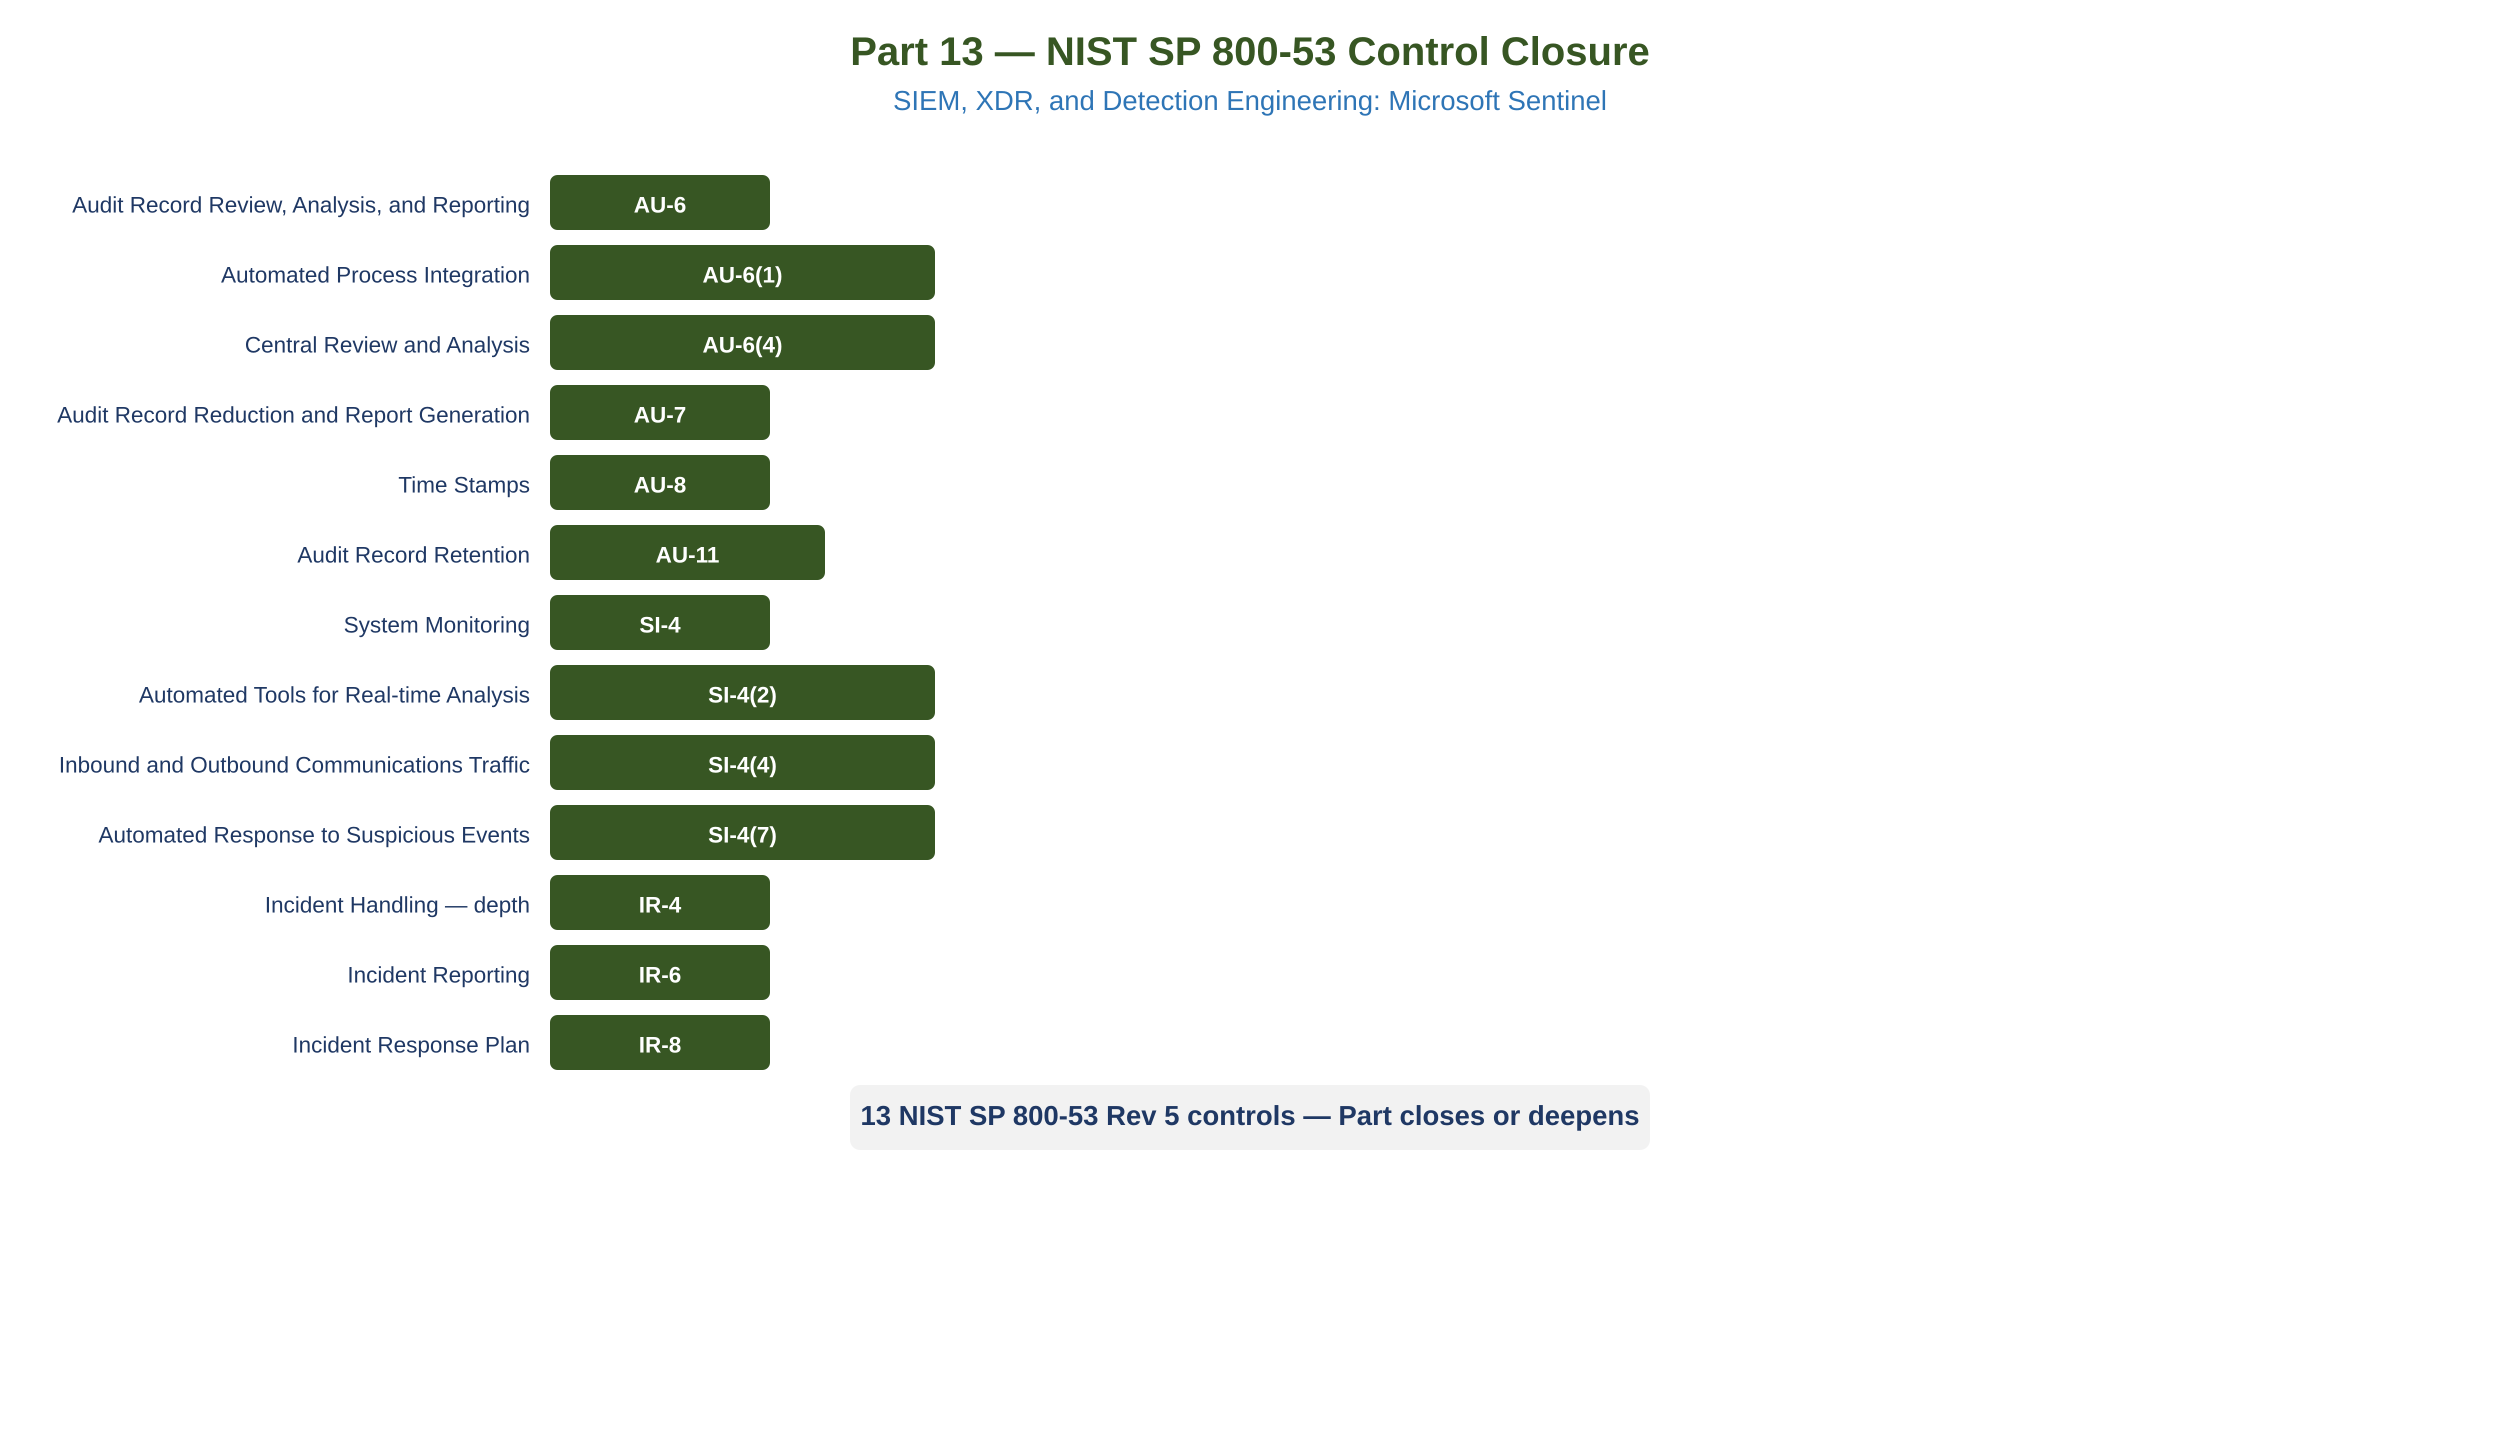
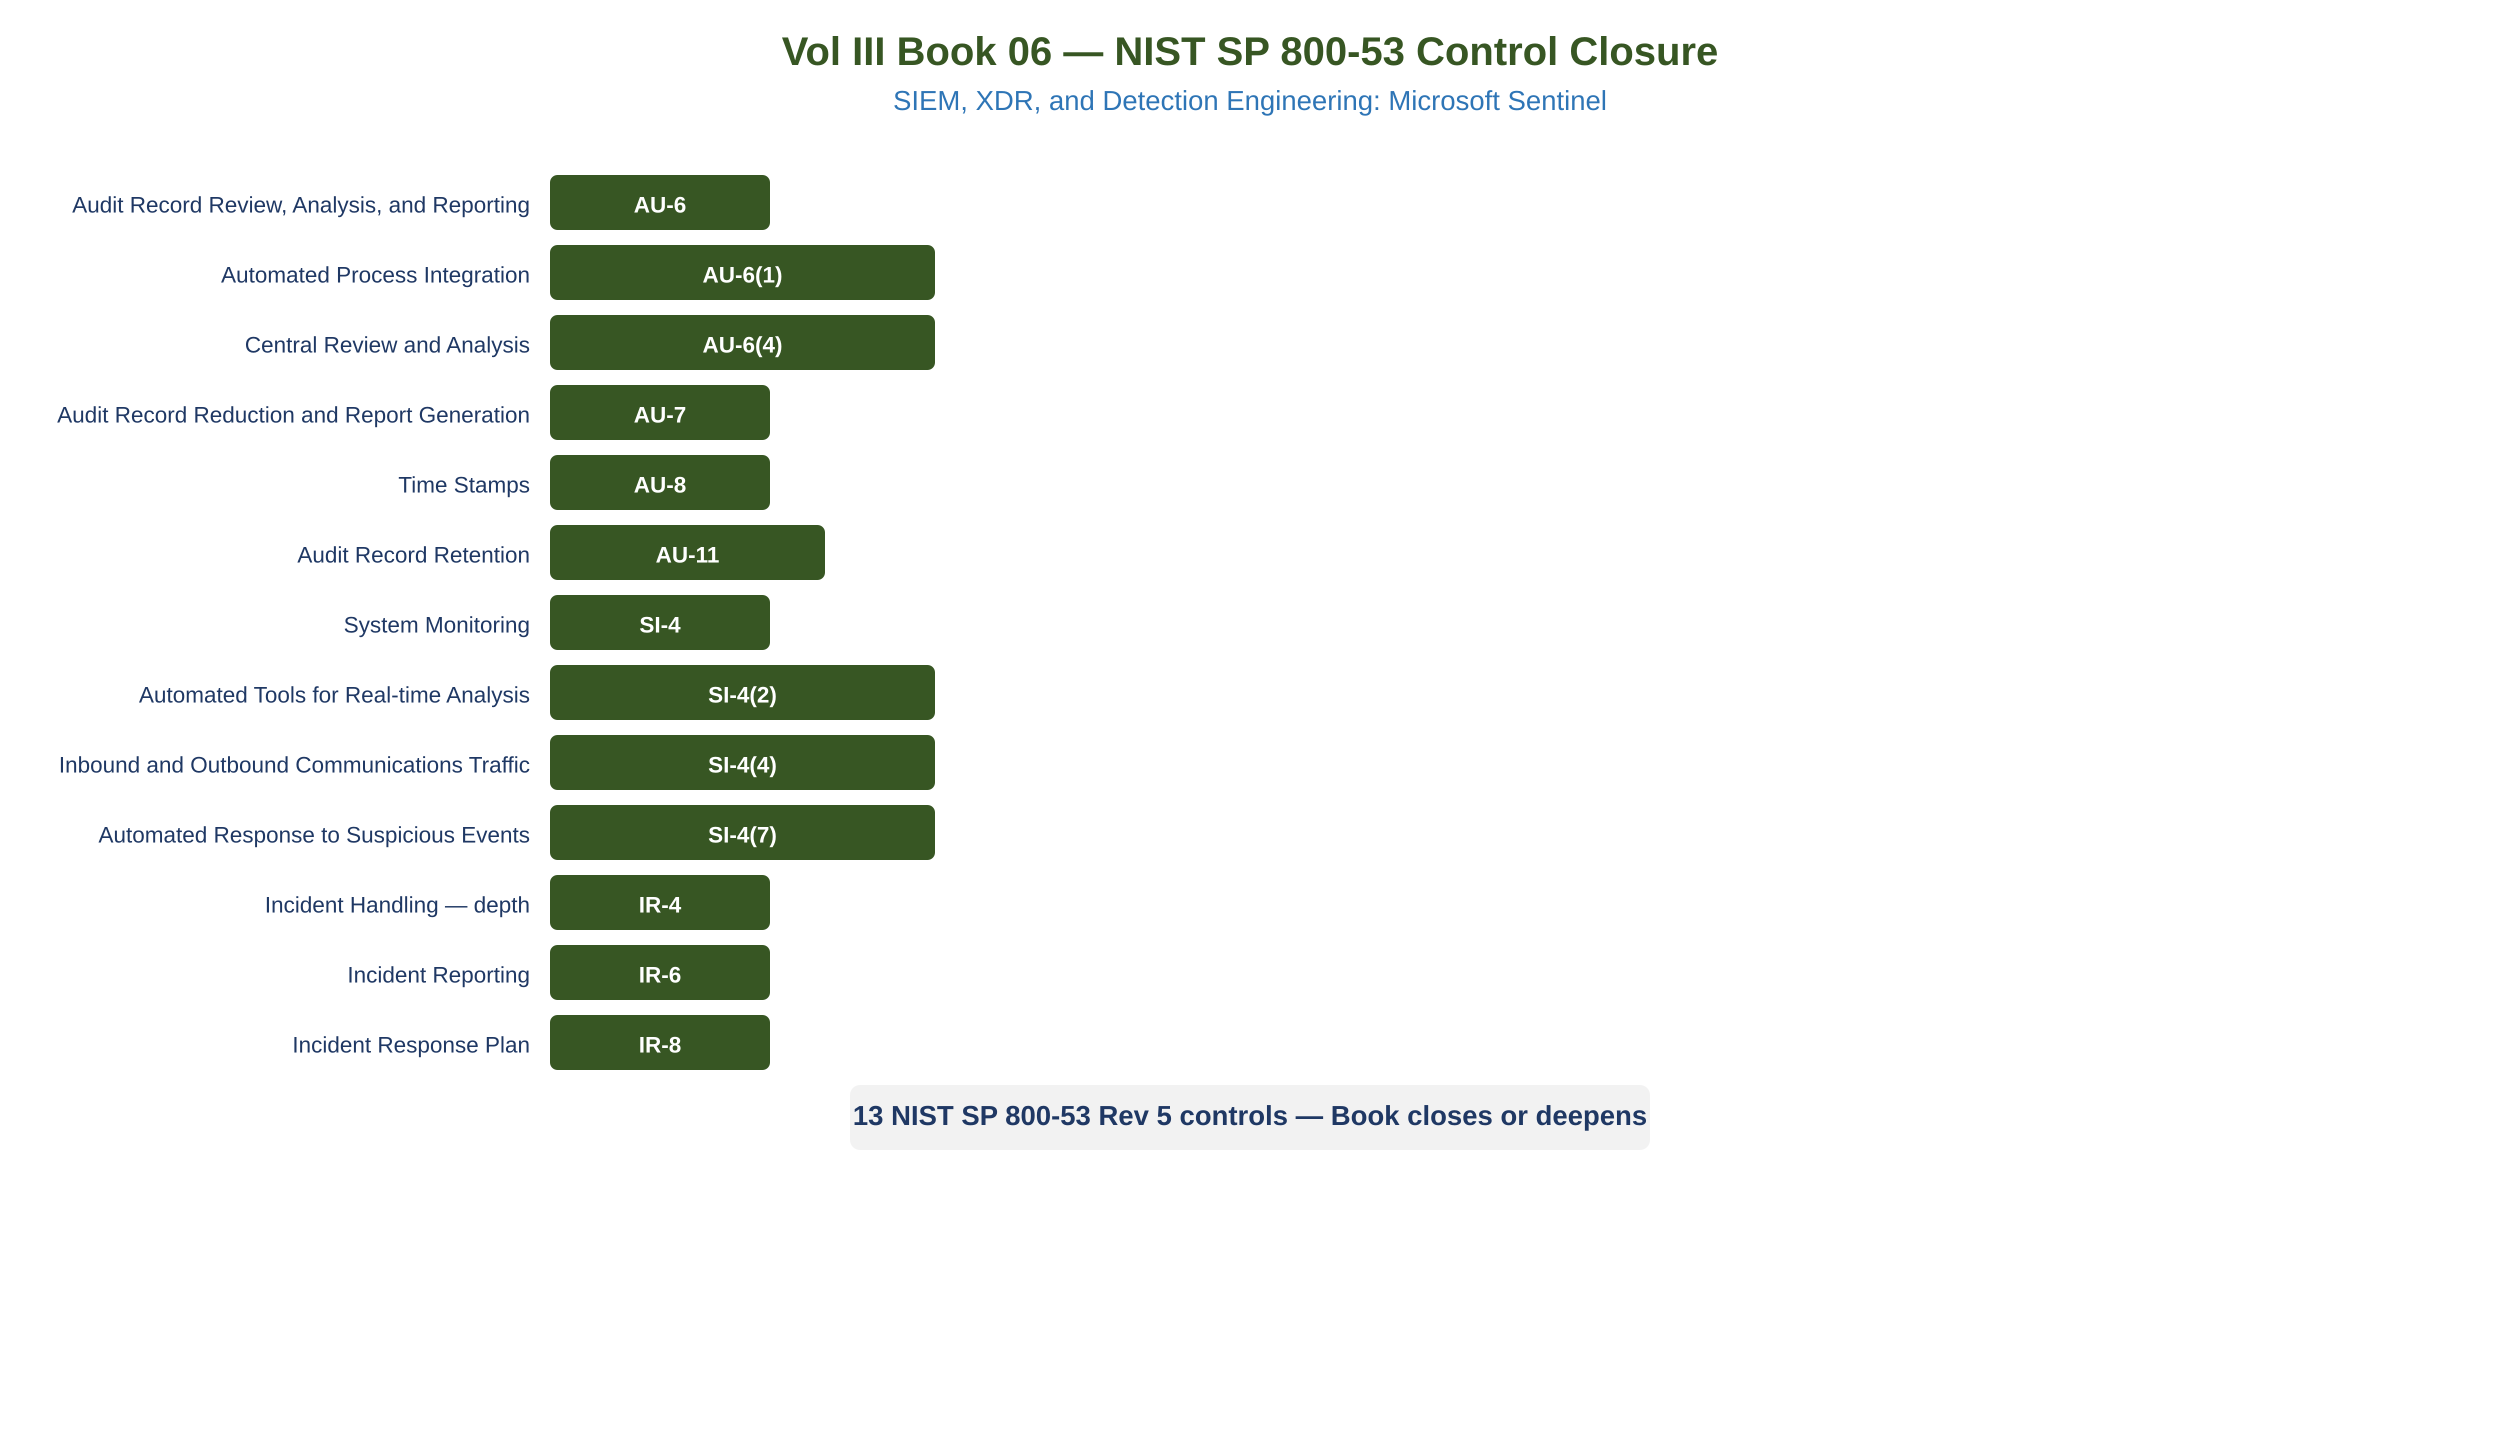
<svg xmlns="http://www.w3.org/2000/svg" viewBox="0 0 1000 580" style="font-family:Arial,sans-serif;background:#FFFFFF;">
  <rect width="1000" height="580" fill="#FFFFFF" />
  <defs>
    <marker id="arw" markerWidth="8" markerHeight="8" refX="6" refY="3" orient="auto">
      <path d="M0,0 L0,6 L8,3 z" fill="#999" />
    </marker>
    <marker id="arww" markerWidth="8" markerHeight="8" refX="6" refY="3" orient="auto">
      <path d="M0,0 L0,6 L8,3 z" fill="#fff" />
    </marker>
  </defs>
-   <text x="500" y="26" text-anchor="middle" font-size="16" font-weight="bold" font-style="normal" fill="#375623">Part 13 — NIST SP 800-53 Control Closure</text>
+   <text x="500" y="26" text-anchor="middle" font-size="16" font-weight="bold" font-style="normal" fill="#375623">Vol III Book 06 — NIST SP 800-53 Control Closure</text>
  <text x="500" y="44" text-anchor="middle" font-size="11" font-weight="normal" font-style="normal" fill="#2E75B6">SIEM, XDR, and Detection Engineering: Microsoft Sentinel</text>
  <rect x="220" y="70" width="88" height="22" rx="3" fill="#375623" />
  <text x="264" y="85" text-anchor="middle" font-size="9" font-weight="bold" font-style="normal" fill="#FFFFFF">AU-6</text>
  <text x="212" y="85" text-anchor="end" font-size="9" font-weight="normal" font-style="normal" fill="#1F3864">Audit Record Review, Analysis, and Reporting</text>
  <rect x="220" y="98" width="154" height="22" rx="3" fill="#375623" />
  <text x="297" y="113" text-anchor="middle" font-size="9" font-weight="bold" font-style="normal" fill="#FFFFFF">AU-6(1)</text>
  <text x="212" y="113" text-anchor="end" font-size="9" font-weight="normal" font-style="normal" fill="#1F3864">Automated Process Integration</text>
  <rect x="220" y="126" width="154" height="22" rx="3" fill="#375623" />
  <text x="297" y="141" text-anchor="middle" font-size="9" font-weight="bold" font-style="normal" fill="#FFFFFF">AU-6(4)</text>
  <text x="212" y="141" text-anchor="end" font-size="9" font-weight="normal" font-style="normal" fill="#1F3864">Central Review and Analysis</text>
  <rect x="220" y="154" width="88" height="22" rx="3" fill="#375623" />
  <text x="264" y="169" text-anchor="middle" font-size="9" font-weight="bold" font-style="normal" fill="#FFFFFF">AU-7</text>
  <text x="212" y="169" text-anchor="end" font-size="9" font-weight="normal" font-style="normal" fill="#1F3864">Audit Record Reduction and Report Generation</text>
  <rect x="220" y="182" width="88" height="22" rx="3" fill="#375623" />
  <text x="264" y="197" text-anchor="middle" font-size="9" font-weight="bold" font-style="normal" fill="#FFFFFF">AU-8</text>
  <text x="212" y="197" text-anchor="end" font-size="9" font-weight="normal" font-style="normal" fill="#1F3864">Time Stamps</text>
  <rect x="220" y="210" width="110" height="22" rx="3" fill="#375623" />
  <text x="275" y="225" text-anchor="middle" font-size="9" font-weight="bold" font-style="normal" fill="#FFFFFF">AU-11</text>
  <text x="212" y="225" text-anchor="end" font-size="9" font-weight="normal" font-style="normal" fill="#1F3864">Audit Record Retention</text>
  <rect x="220" y="238" width="88" height="22" rx="3" fill="#375623" />
  <text x="264" y="253" text-anchor="middle" font-size="9" font-weight="bold" font-style="normal" fill="#FFFFFF">SI-4</text>
  <text x="212" y="253" text-anchor="end" font-size="9" font-weight="normal" font-style="normal" fill="#1F3864">System Monitoring</text>
  <rect x="220" y="266" width="154" height="22" rx="3" fill="#375623" />
  <text x="297" y="281" text-anchor="middle" font-size="9" font-weight="bold" font-style="normal" fill="#FFFFFF">SI-4(2)</text>
  <text x="212" y="281" text-anchor="end" font-size="9" font-weight="normal" font-style="normal" fill="#1F3864">Automated Tools for Real-time Analysis</text>
  <rect x="220" y="294" width="154" height="22" rx="3" fill="#375623" />
  <text x="297" y="309" text-anchor="middle" font-size="9" font-weight="bold" font-style="normal" fill="#FFFFFF">SI-4(4)</text>
  <text x="212" y="309" text-anchor="end" font-size="9" font-weight="normal" font-style="normal" fill="#1F3864">Inbound and Outbound Communications Traffic</text>
  <rect x="220" y="322" width="154" height="22" rx="3" fill="#375623" />
  <text x="297" y="337" text-anchor="middle" font-size="9" font-weight="bold" font-style="normal" fill="#FFFFFF">SI-4(7)</text>
  <text x="212" y="337" text-anchor="end" font-size="9" font-weight="normal" font-style="normal" fill="#1F3864">Automated Response to Suspicious Events</text>
  <rect x="220" y="350" width="88" height="22" rx="3" fill="#375623" />
  <text x="264" y="365" text-anchor="middle" font-size="9" font-weight="bold" font-style="normal" fill="#FFFFFF">IR-4</text>
  <text x="212" y="365" text-anchor="end" font-size="9" font-weight="normal" font-style="normal" fill="#1F3864">Incident Handling — depth</text>
  <rect x="220" y="378" width="88" height="22" rx="3" fill="#375623" />
  <text x="264" y="393" text-anchor="middle" font-size="9" font-weight="bold" font-style="normal" fill="#FFFFFF">IR-6</text>
  <text x="212" y="393" text-anchor="end" font-size="9" font-weight="normal" font-style="normal" fill="#1F3864">Incident Reporting</text>
  <rect x="220" y="406" width="88" height="22" rx="3" fill="#375623" />
  <text x="264" y="421" text-anchor="middle" font-size="9" font-weight="bold" font-style="normal" fill="#FFFFFF">IR-8</text>
  <text x="212" y="421" text-anchor="end" font-size="9" font-weight="normal" font-style="normal" fill="#1F3864">Incident Response Plan</text>
  <rect x="340" y="434" width="320" height="26" rx="4" fill="#F2F2F2" />
-   <text x="500" y="450" text-anchor="middle" font-size="11" font-weight="bold" font-style="normal" fill="#1F3864">13 NIST SP 800-53 Rev 5 controls — Part closes or deepens</text>
+   <text x="500" y="450" text-anchor="middle" font-size="11" font-weight="bold" font-style="normal" fill="#1F3864">13 NIST SP 800-53 Rev 5 controls — Book closes or deepens</text>
</svg>
